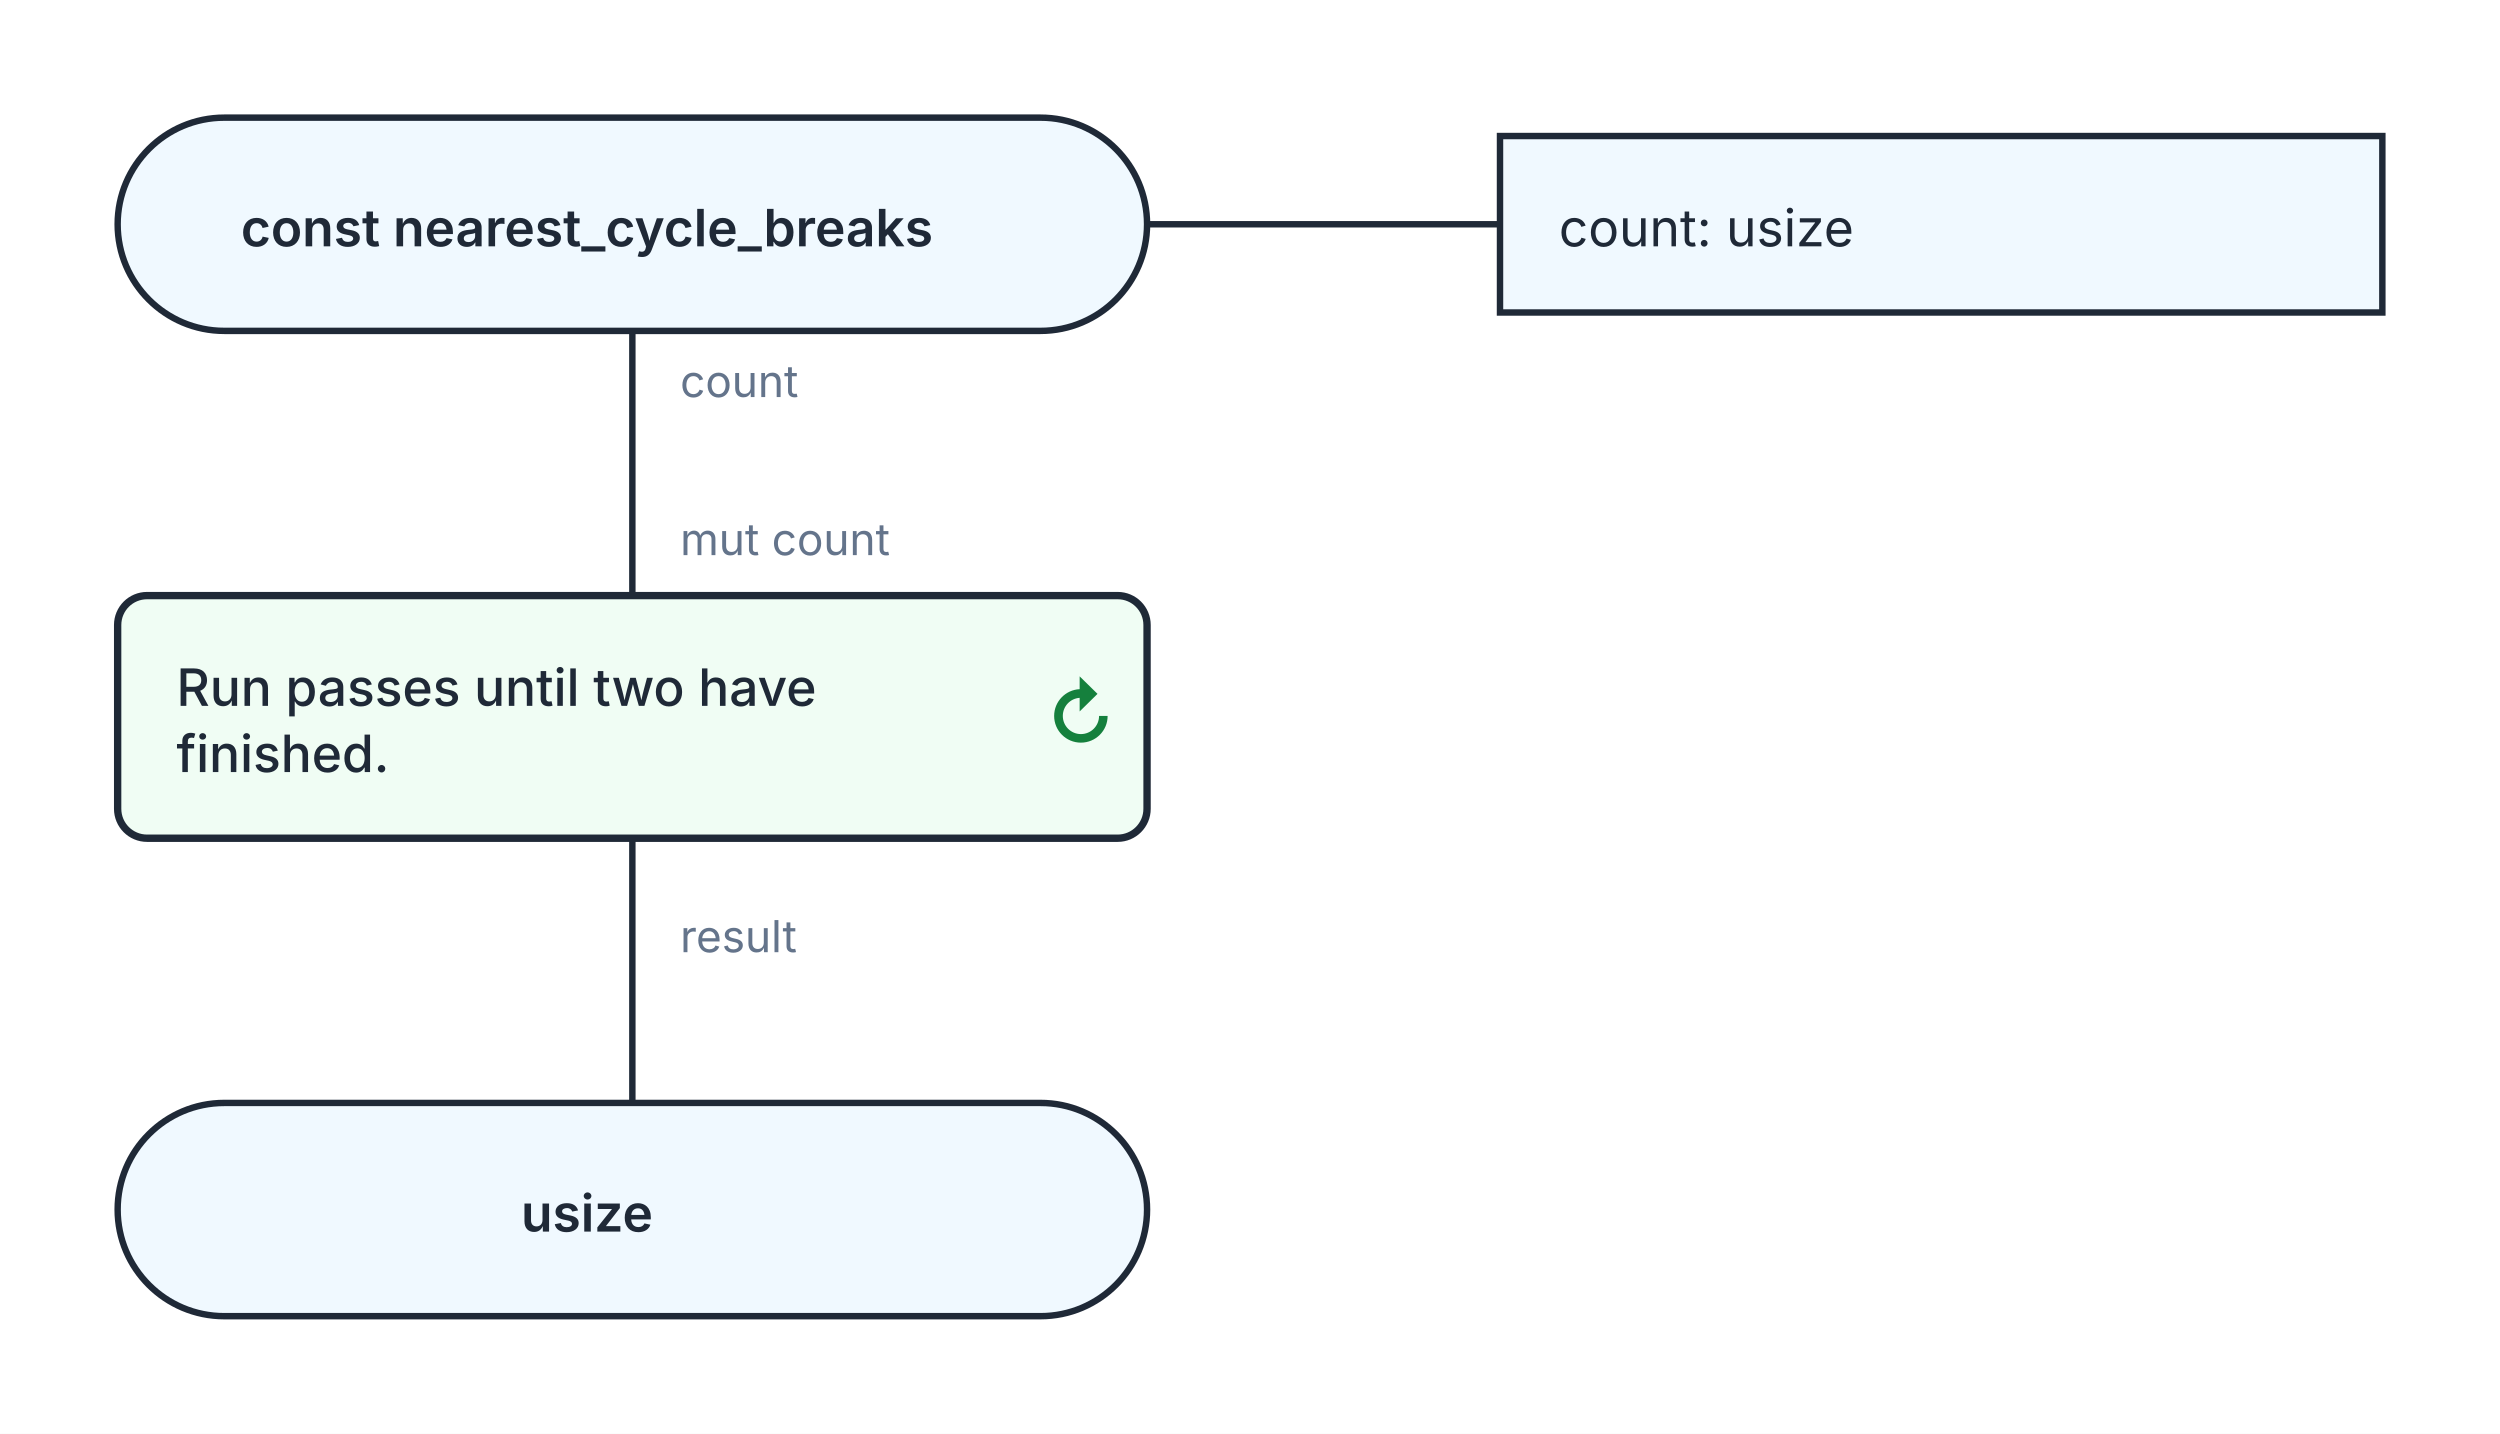
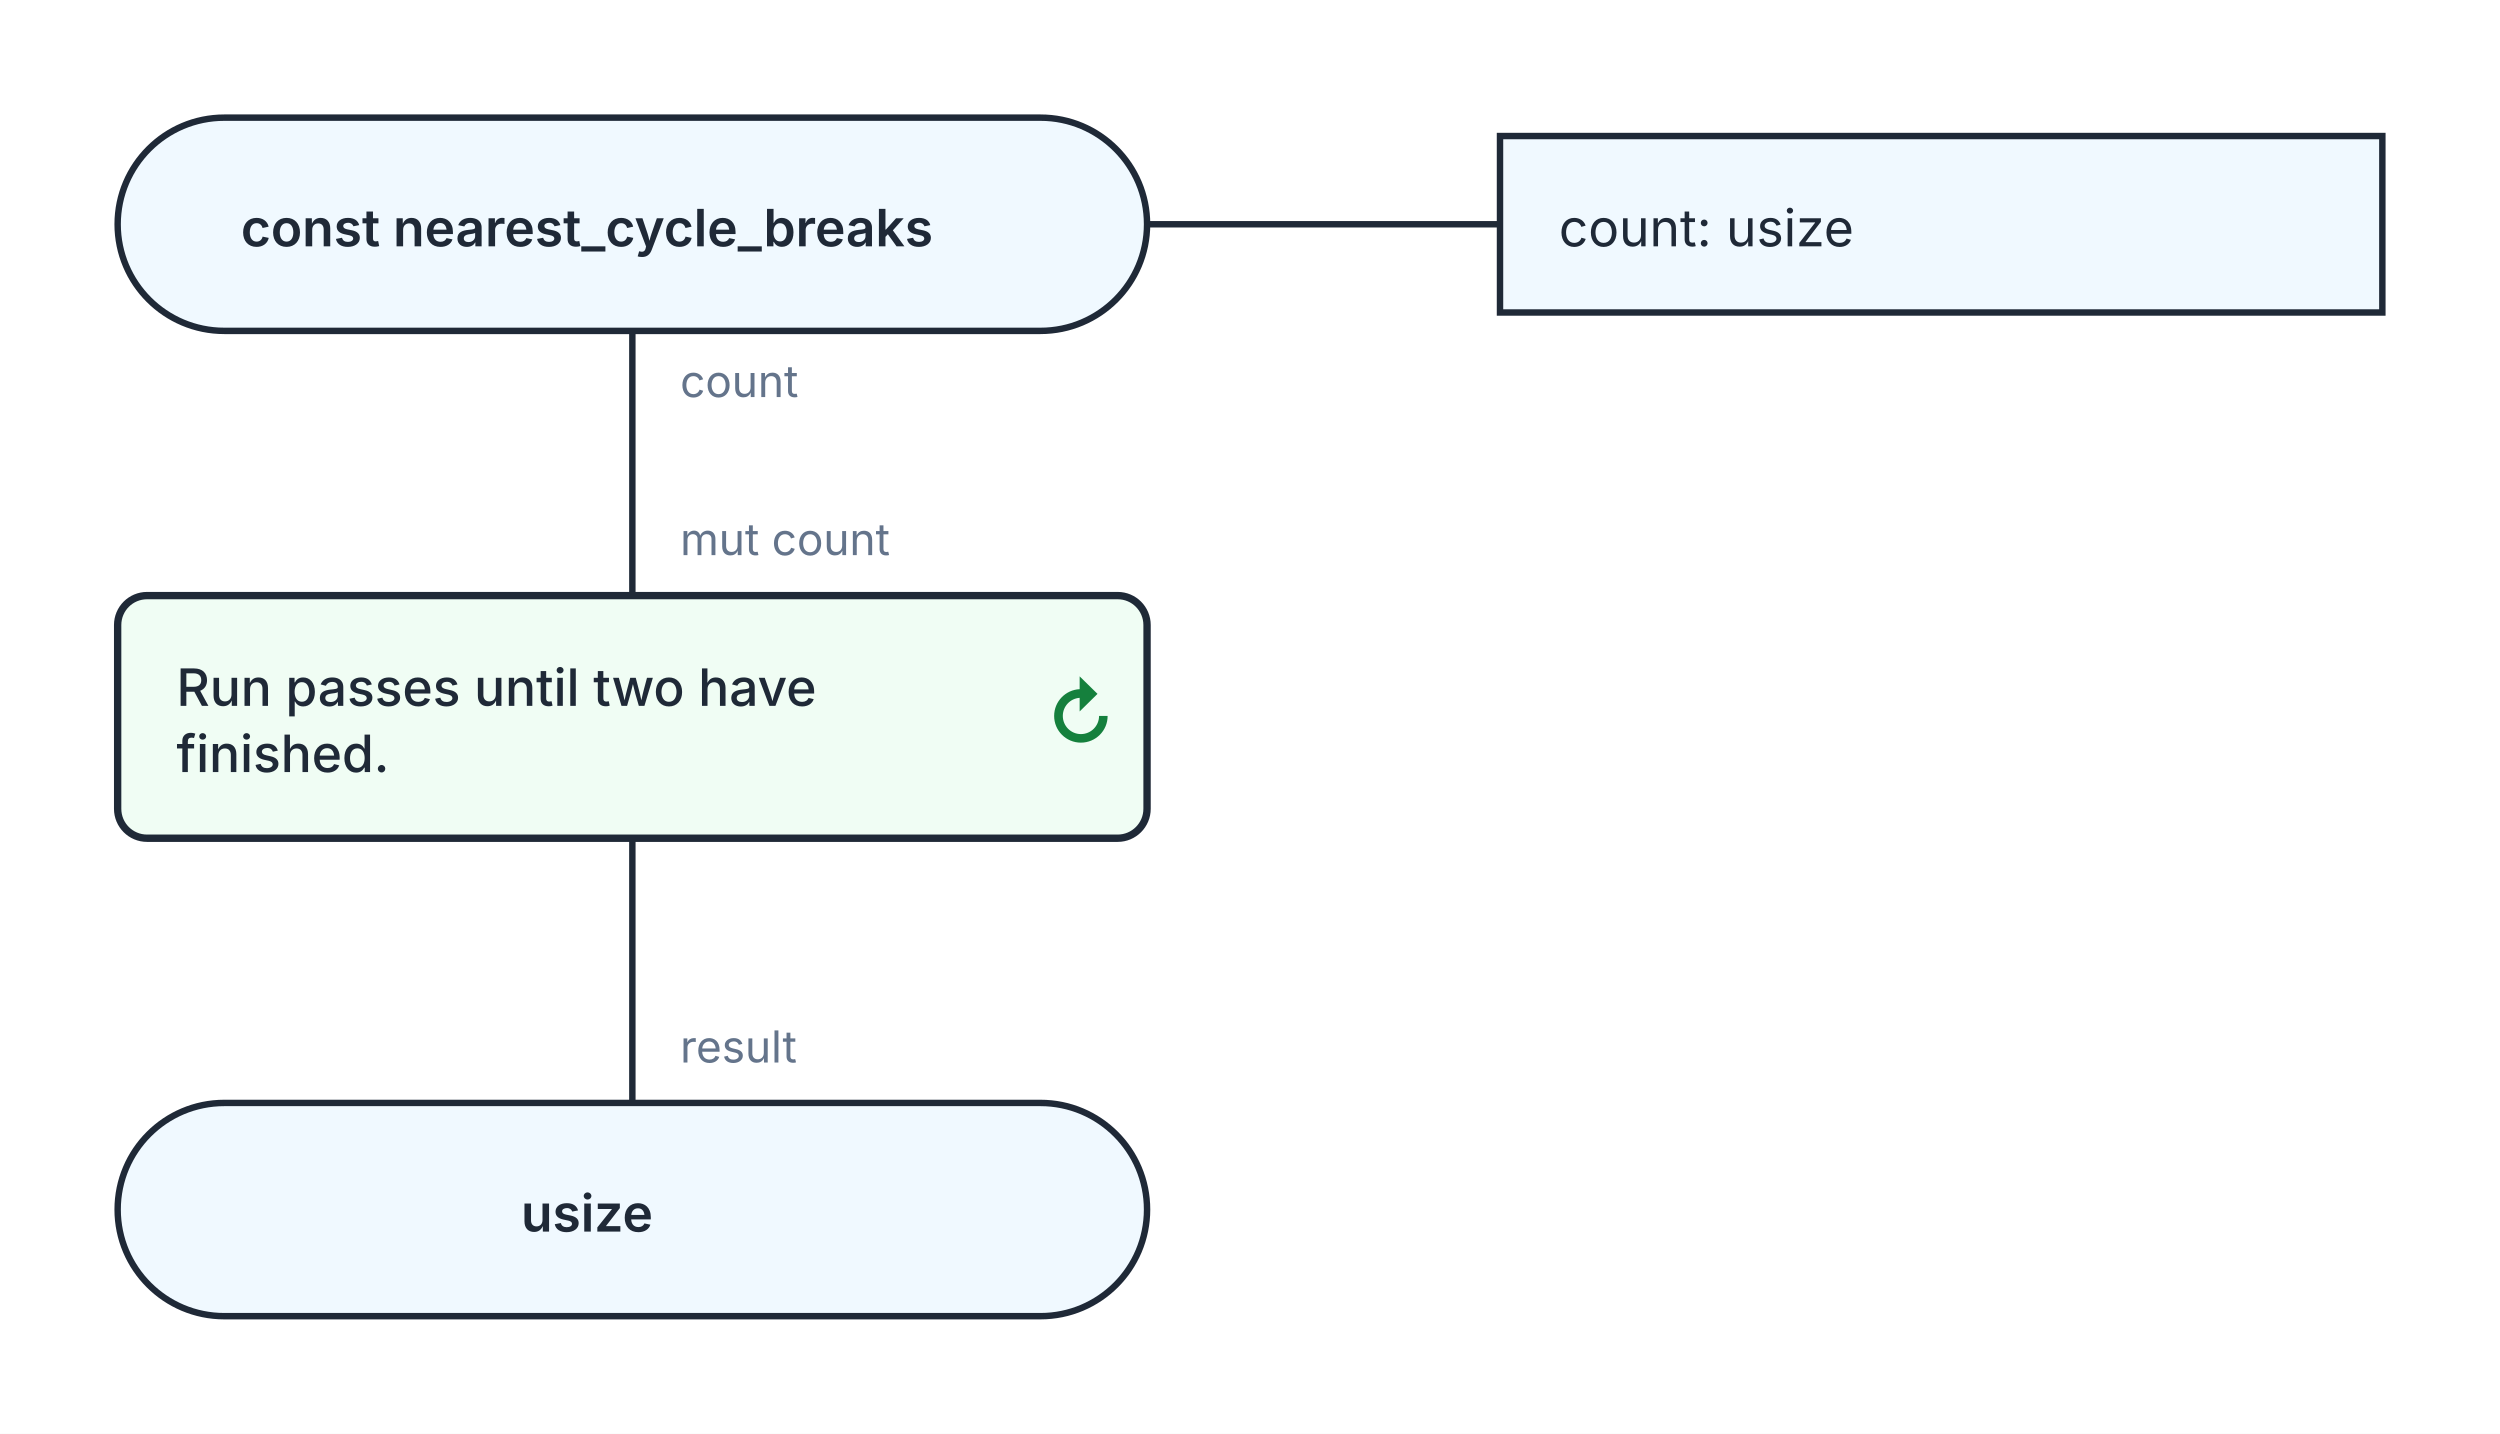
<svg xmlns="http://www.w3.org/2000/svg" width="680" height="390" viewBox="0 0 680 390" role="img" aria-labelledby="kaalang-title" aria-describedby="kaalang-description">
  <defs>
    <style>
      svg { color: #1f2937; font-family: Inter, ui-sans-serif, system-ui, -apple-system, BlinkMacSystemFont, "Segoe UI", sans-serif; text-rendering: optimizeLegibility; }
      .connection { fill: none; stroke: currentColor; stroke-width: 1.75; stroke-linecap: square; stroke-linejoin: round; }
      .connection-label { fill: #64748b; font-size: 12px; font-weight: 400; paint-order: stroke; stroke: #ffffff; stroke-width: 5px; stroke-linejoin: round; text-anchor: start; }
      .branch-label { fill: currentColor; font-weight: 500; }
      .parameter-link { fill: none; stroke: currentColor; stroke-width: 1.75; }
      .node-shape { fill: #ffffff; stroke: currentColor; stroke-width: 1.75; }
      .start .node-shape, .end .node-shape, .parameter-panel .node-shape { fill: #f0f9ff; }
      .action .node-shape { fill: #f8fafc; }
      .loop .node-shape { fill: #f0fdf4; stroke-width: 2; }
      .loop-marker { fill: #15803d; font-size: 20px; font-weight: 700; text-anchor: middle; }
      .question .node-shape { fill: #fffbeb; }
      .select .node-shape, .case .node-shape { fill: #f5f3ff; }
      .label { fill: currentColor; font-size: 14px; text-anchor: middle; }
      .start .label, .question .label, .select .label, .case .label, .end .label { font-weight: 600; }
      .action .label, .loop .label { font-weight: 500; text-anchor: start; }
      .parameter-panel .label { font-weight: 400; text-anchor: start; }
      .cycle-boundary { fill: #f0fdf433; stroke: #15803d; stroke-width: 1.5; stroke-dasharray: 7 5; }
      .cycle-caption { fill: #166534; font-size: 12px; font-weight: 600; paint-order: stroke; stroke: #ffffff; stroke-width: 4px; }
    </style>
  </defs>
  <rect width="100%" height="100%" fill="#ffffff" />
  <g class="cycle-regions">
  </g>
  <g class="connections">
    <path class="connection" d="       M 172 90 L 172 162       M 172 228 L 172 300     " />
-     <text class="connection-label" x="185" y="259" xml:space="preserve">
+     <text class="connection-label" x="185" y="289" xml:space="preserve">
      <tspan x="185" dy="0">result</tspan>
    </text>
    <text class="connection-label" x="185" y="108" xml:space="preserve">
      <tspan x="185" dy="0">count</tspan>
    </text>
    <text class="connection-label" x="185" y="151" xml:space="preserve">
      <tspan x="185" dy="0">mut count</tspan>
    </text>
  </g>
  <g class="nodes">
    <path class="parameter-link" d="M 312 61 L 408 61" />
    <g class="parameter-panel" transform="translate(528 61)">
      <rect class="node-shape" x="-120" y="-24" width="240" height="48" />
      <text class="label" x="-104" y="6" xml:space="preserve">
        <tspan x="-104" dy="0">count: usize</tspan>
      </text>
    </g>
    <g class="node start" transform="translate(172 61)">
      <rect class="node-shape" x="-140" y="-29" width="280" height="58" rx="29" />
      <text class="label" y="6" xml:space="preserve">
        <tspan x="0" dy="0">const nearest_cycle_breaks</tspan>
      </text>
    </g>
    <g class="node loop" transform="translate(172 195)">
      <rect class="node-shape" x="-140" y="-33" width="280" height="66" rx="8" />
      <text class="label" y="-3" xml:space="preserve">
        <tspan x="-124" dy="0">Run passes until two have </tspan>
        <tspan x="-124" dy="18">finished.</tspan>
      </text>
      <text class="loop-marker" x="122" y="7" aria-hidden="true">↻</text>
    </g>
    <g class="node end" transform="translate(172 329)">
      <rect class="node-shape" x="-140" y="-29" width="280" height="58" rx="29" />
      <text class="label" y="6" xml:space="preserve">
        <tspan x="0" dy="0">usize</tspan>
      </text>
    </g>
  </g>
</svg>
